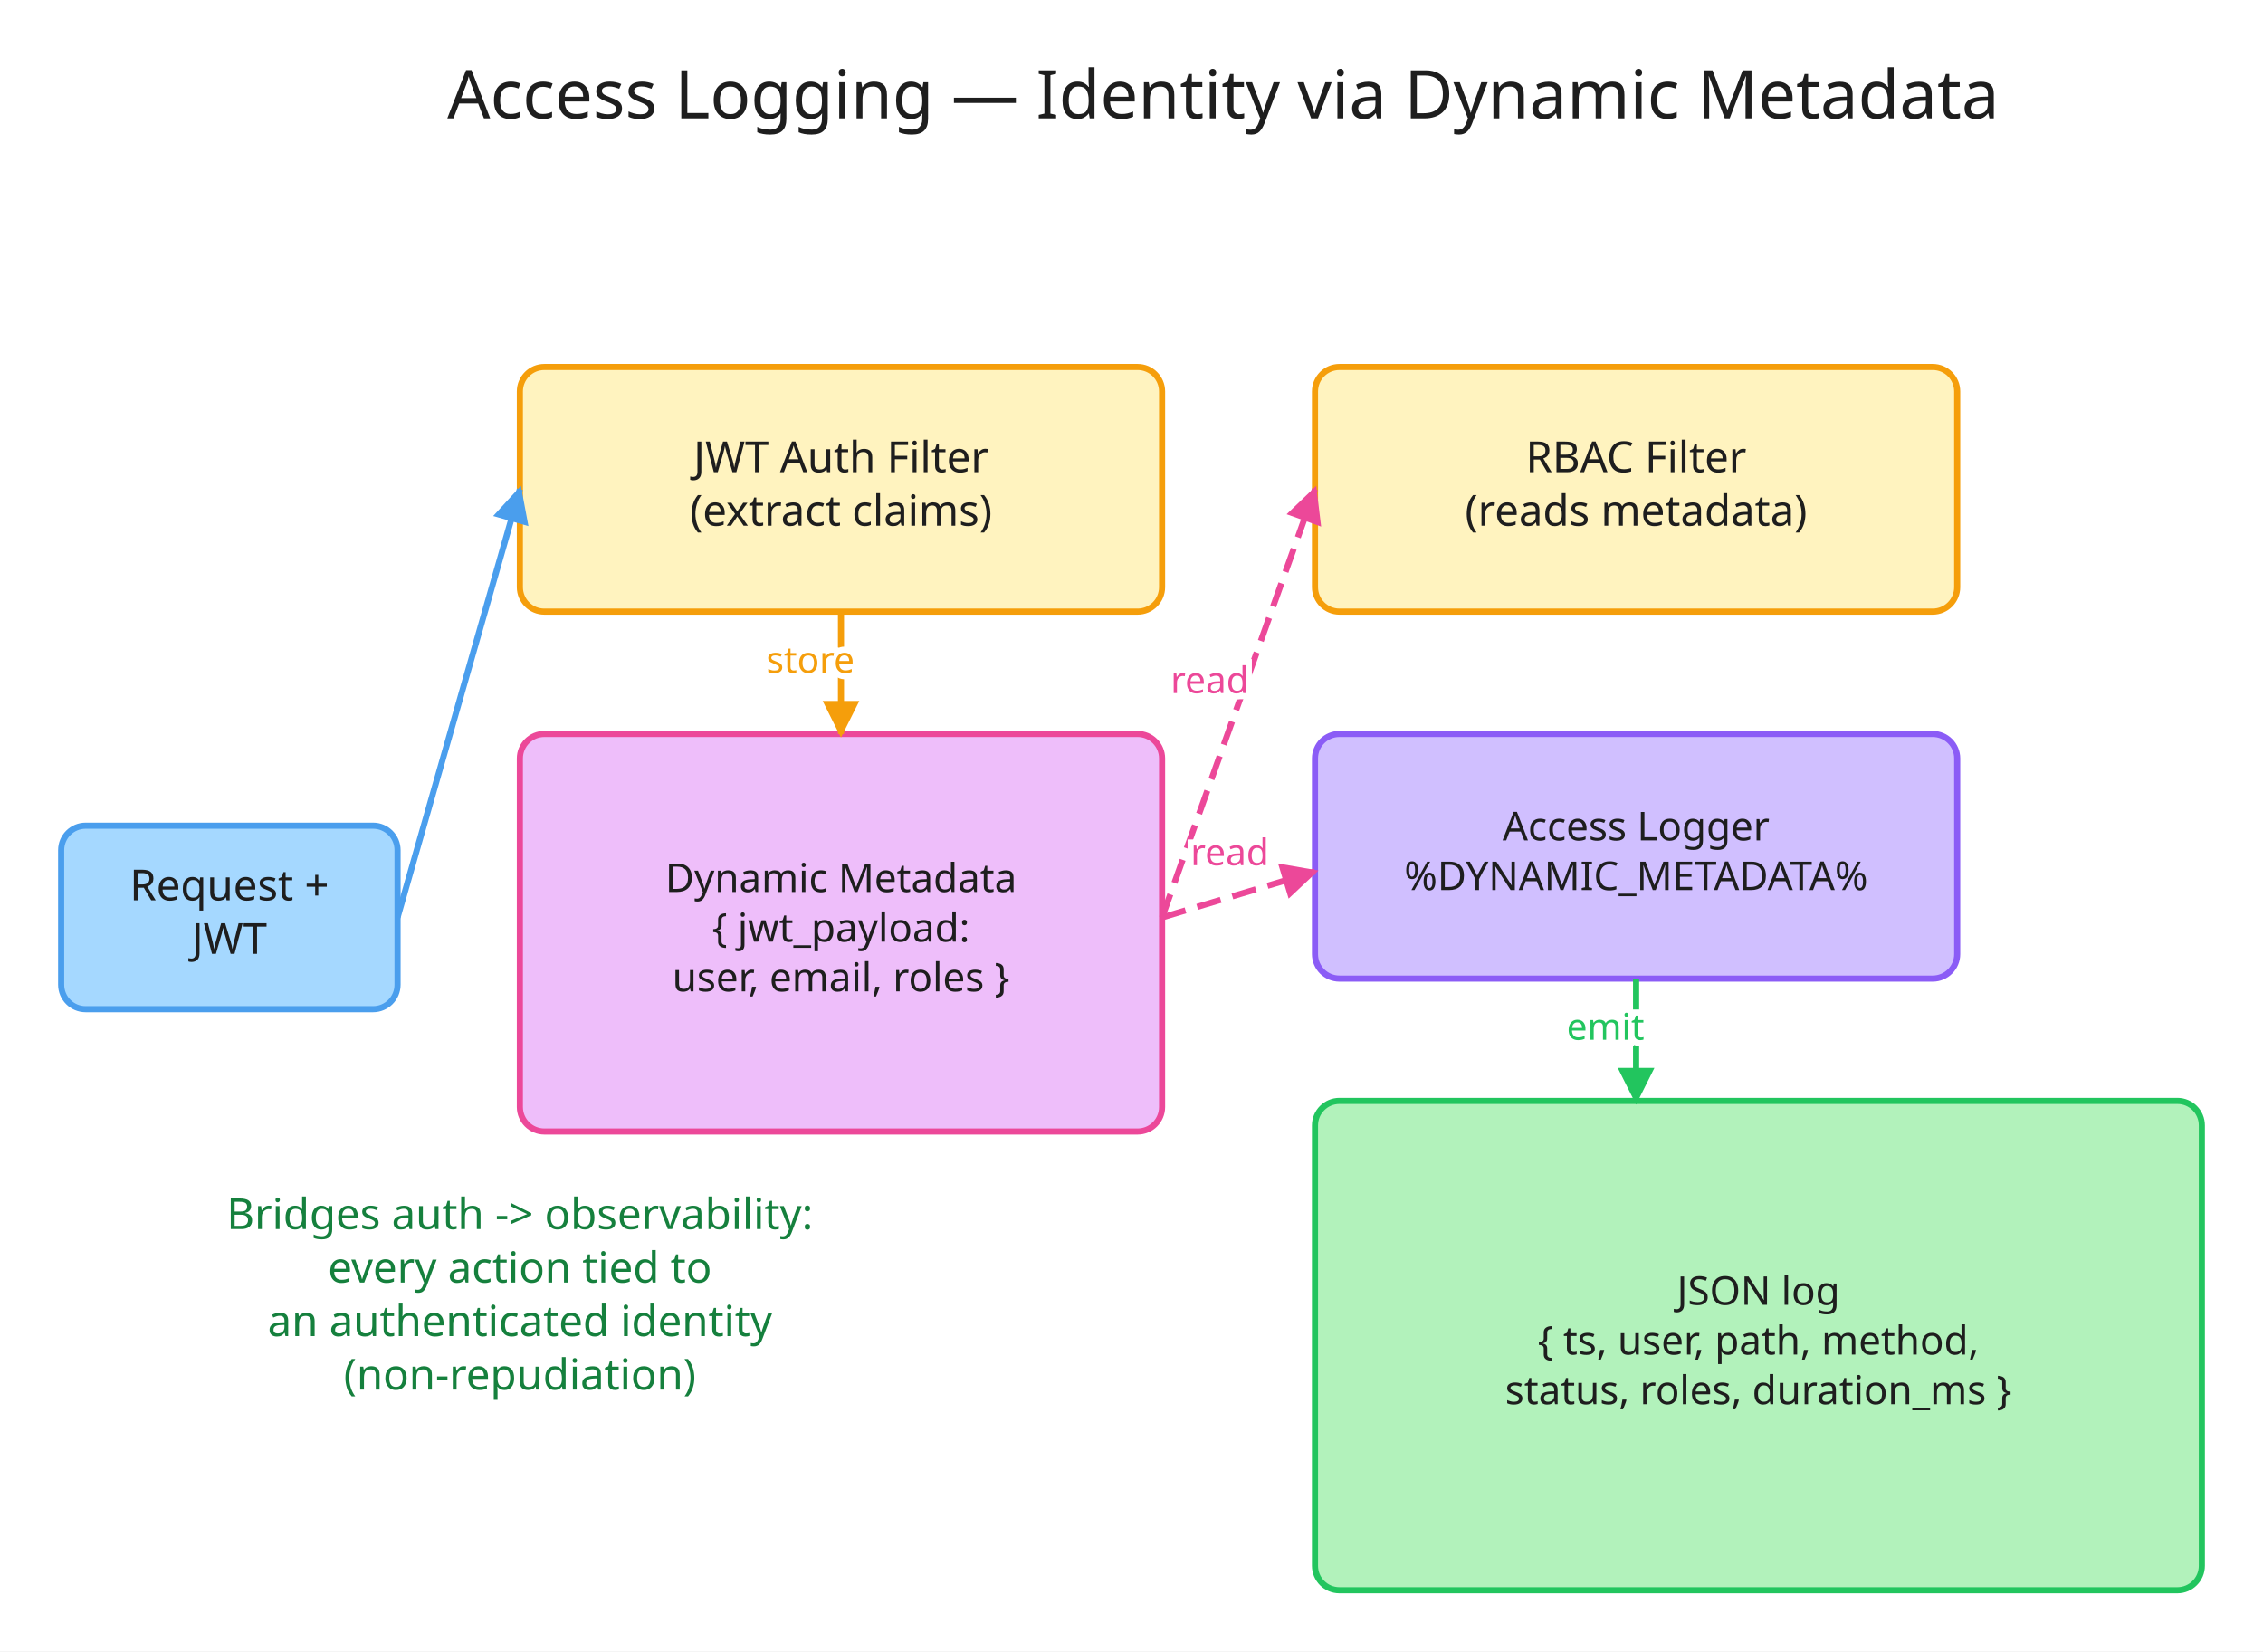
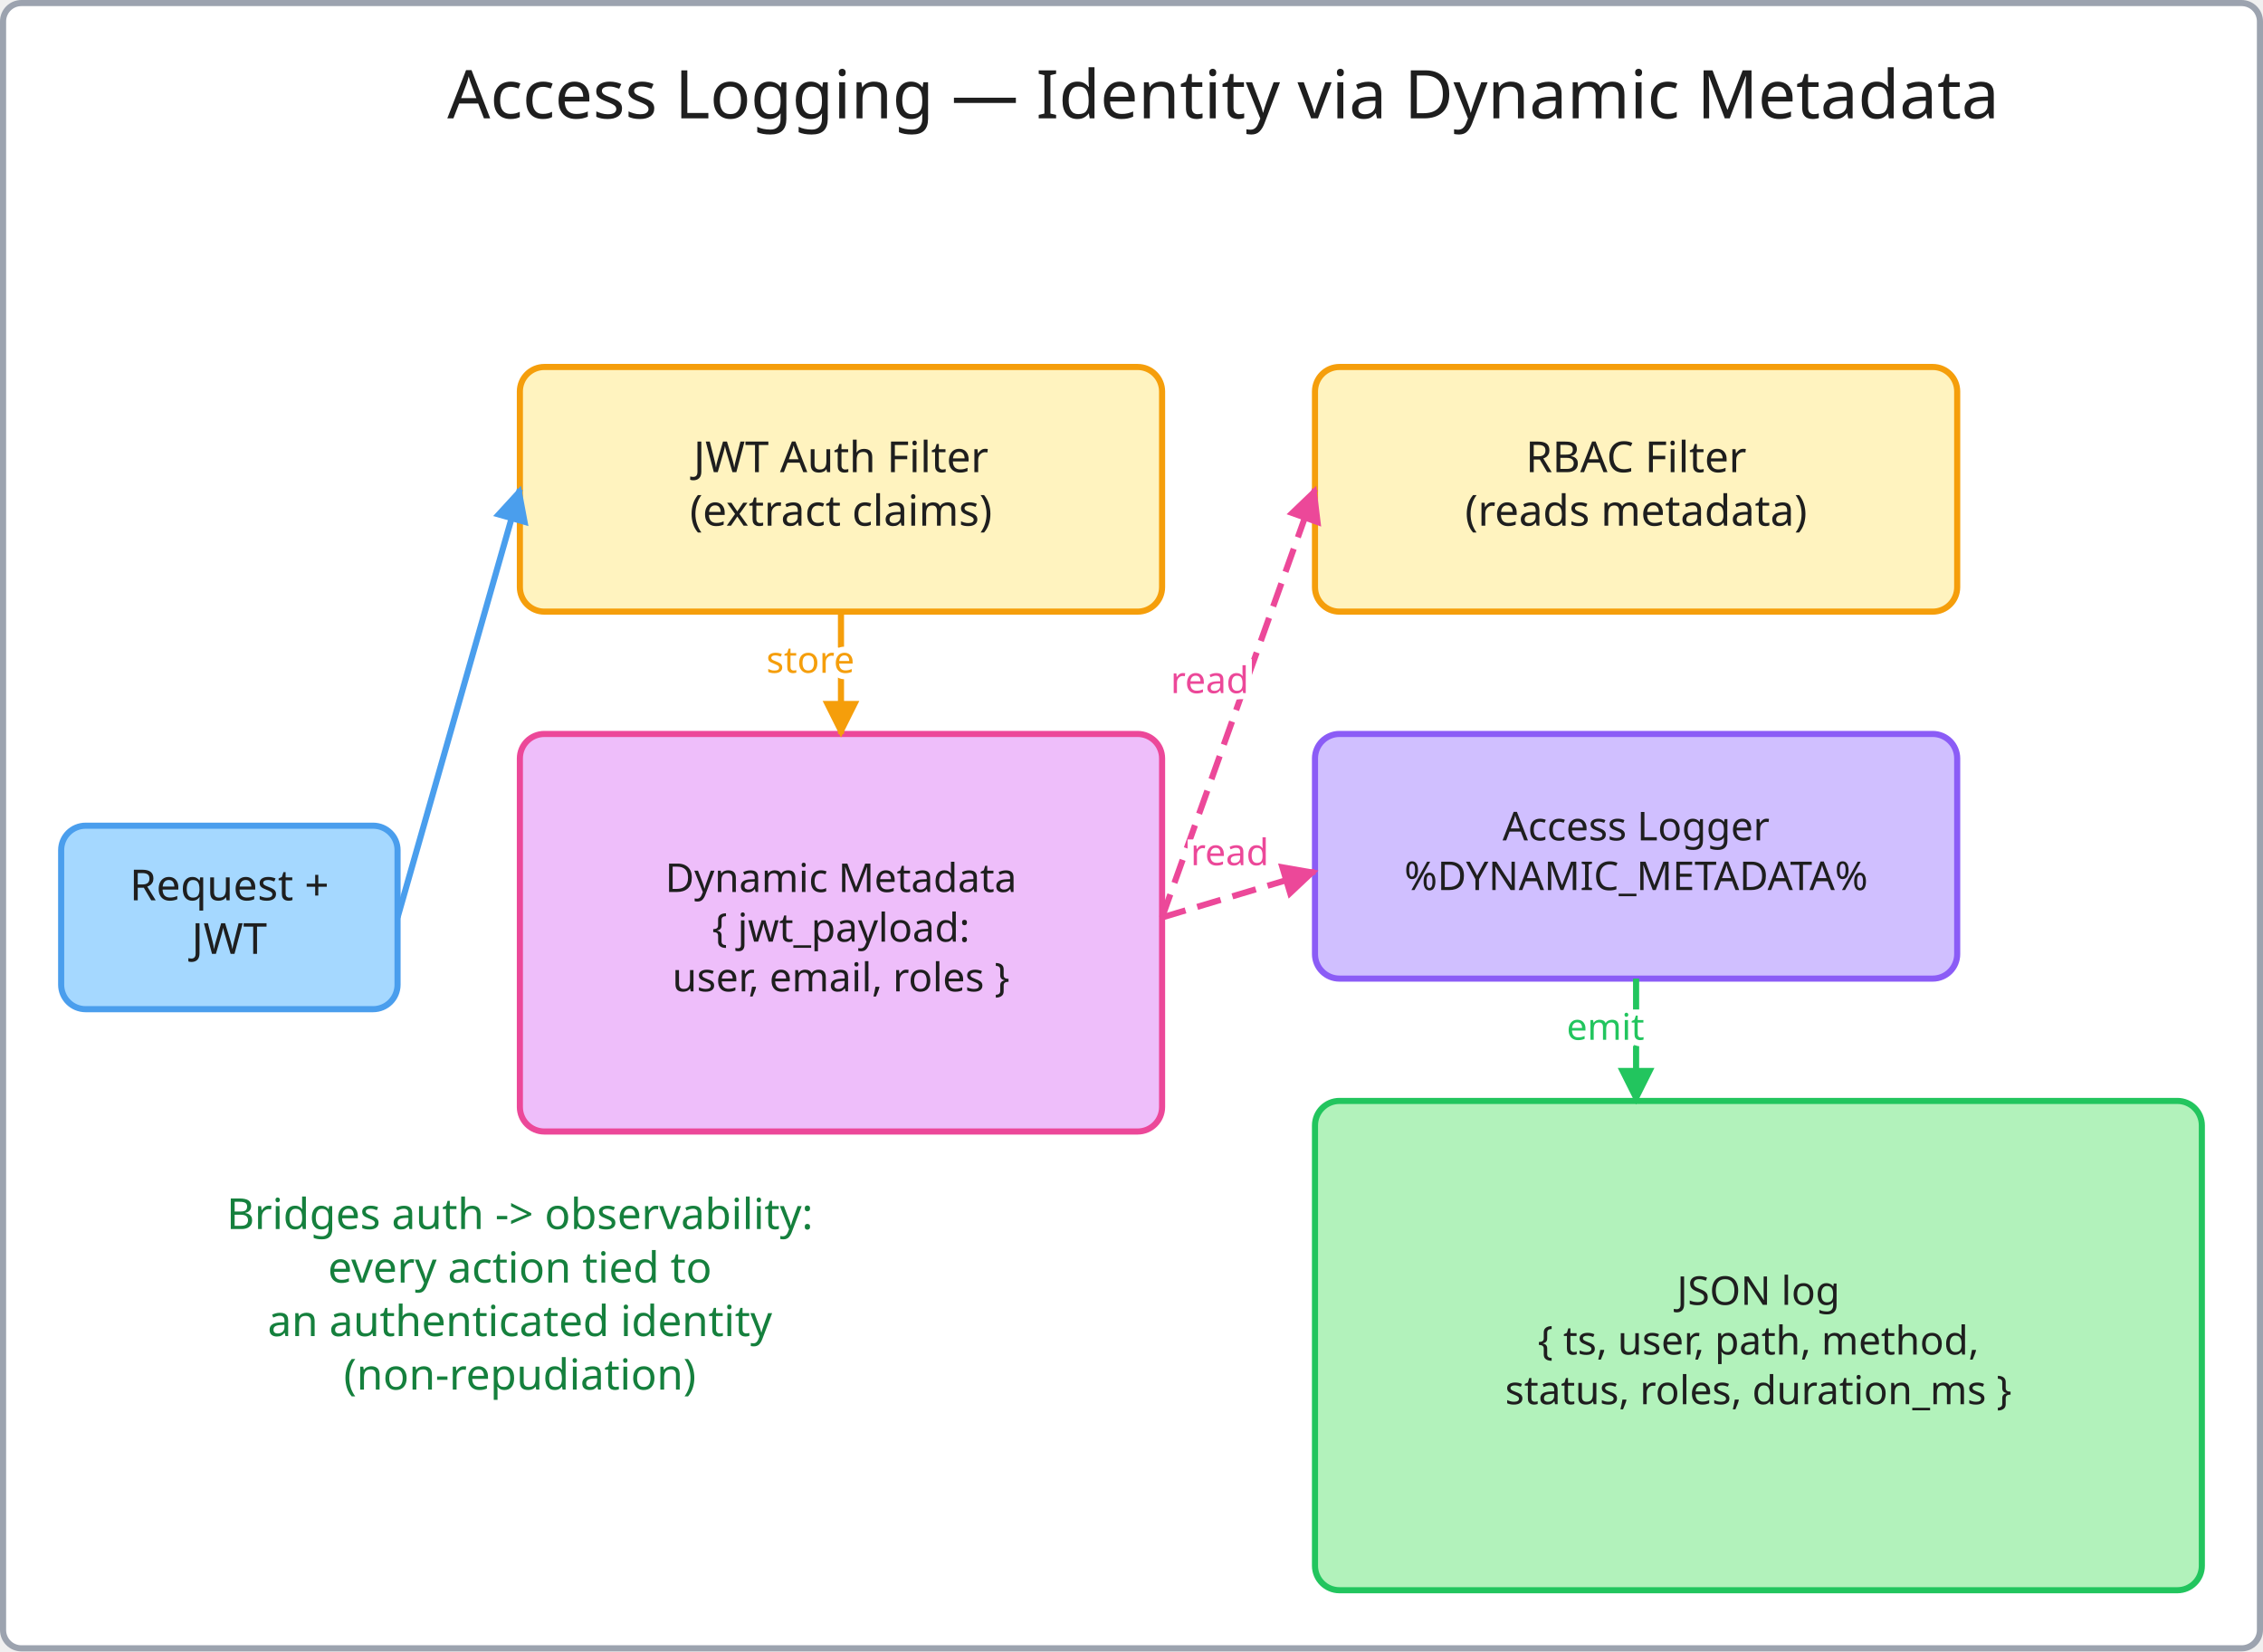
<svg xmlns="http://www.w3.org/2000/svg" viewBox="20 -10 740 540" width="740" height="540" font-family="Virgil, Comic Sans MS, sans-serif">
  <defs>
    <marker id="ah" viewBox="0 0 10 10" refX="9" refY="5" markerWidth="6" markerHeight="6" orient="auto-start-reverse">
      <path d="M0,0 L10,5 L0,10 z" fill="context-stroke" />
    </marker>
  </defs>
-   <rect x="20" y="-10" width="740" height="540" fill="#ffffff" />
+   <rect x="21" y="-9" width="738" height="538" fill="#ffffff" stroke="#9ca3af" stroke-width="2" rx="6" ry="6" />
  <text x="420.0" y="28.7" font-size="22" fill="#1e1e1e" text-anchor="middle" opacity="1.0">Access Logging — Identity via Dynamic Metadata</text>
  <rect x="40" y="260" width="110" height="60" rx="8" ry="8" fill="#a5d8ff" stroke="#4a9eed" stroke-width="2" opacity="1.0" />
  <text x="95.0" y="284.4" font-size="14" fill="#1e1e1e" text-anchor="middle">Request +</text>
  <text x="95.0" y="301.9" font-size="14" fill="#1e1e1e" text-anchor="middle">JWT</text>
  <rect x="190" y="110" width="210" height="80" rx="8" ry="8" fill="#fff3bf" stroke="#f59e0b" stroke-width="2" opacity="1.0" />
  <text x="295.0" y="144.4" font-size="14" fill="#1e1e1e" text-anchor="middle">JWT Auth Filter</text>
  <text x="295.0" y="161.9" font-size="14" fill="#1e1e1e" text-anchor="middle">(extract claims)</text>
  <rect x="190" y="230" width="210" height="130" rx="8" ry="8" fill="#eebefa" stroke="#ec4899" stroke-width="2" opacity="1.0" />
  <text x="295.0" y="281.675" font-size="13" fill="#1e1e1e" text-anchor="middle">Dynamic Metadata</text>
  <text x="295.0" y="297.925" font-size="13" fill="#1e1e1e" text-anchor="middle">{ jwt_payload:</text>
  <text x="295.0" y="314.175" font-size="13" fill="#1e1e1e" text-anchor="middle">   user, email, roles }</text>
  <rect x="450" y="110" width="210" height="80" rx="8" ry="8" fill="#fff3bf" stroke="#f59e0b" stroke-width="2" opacity="1.0" />
  <text x="555.0" y="144.4" font-size="14" fill="#1e1e1e" text-anchor="middle">RBAC Filter</text>
  <text x="555.0" y="161.9" font-size="14" fill="#1e1e1e" text-anchor="middle">(reads metadata)</text>
  <rect x="450" y="230" width="210" height="80" rx="8" ry="8" fill="#d0bfff" stroke="#8b5cf6" stroke-width="2" opacity="1.0" />
  <text x="555.0" y="264.8" font-size="13" fill="#1e1e1e" text-anchor="middle">Access Logger</text>
  <text x="555.0" y="281.05" font-size="13" fill="#1e1e1e" text-anchor="middle">%DYNAMIC_METADATA%</text>
  <rect x="450" y="350" width="290" height="160" rx="8" ry="8" fill="#b2f2bb" stroke="#22c55e" stroke-width="2" opacity="1.0" />
  <text x="595.0" y="416.675" font-size="13" fill="#1e1e1e" text-anchor="middle">JSON log</text>
  <text x="595.0" y="432.925" font-size="13" fill="#1e1e1e" text-anchor="middle">{ ts, user, path, method,</text>
  <text x="595.0" y="449.175" font-size="13" fill="#1e1e1e" text-anchor="middle">  status, roles, duration_ms }</text>
  <path d="M 150 290 L 190 150" fill="none" stroke="#4a9eed" stroke-width="2" marker-end="url(#ah)" opacity="1.0" />
  <path d="M 295 190 L 295 230" fill="none" stroke="#f59e0b" stroke-width="2" marker-end="url(#ah)" opacity="1.0" />
  <text x="285.0" y="210.0" font-size="12" fill="#ffffff" stroke="#ffffff" stroke-width="4" text-anchor="middle" paint-order="stroke">store</text>
  <text x="285.0" y="210.0" font-size="12" fill="#f59e0b" text-anchor="middle">store</text>
  <path d="M 400 290 L 450 150" fill="none" stroke="#ec4899" stroke-width="2" stroke-dasharray="8 4" marker-end="url(#ah)" opacity="1.0" />
  <text x="415.583" y="216.637" font-size="12" fill="#ffffff" stroke="#ffffff" stroke-width="4" text-anchor="middle" paint-order="stroke">read</text>
  <text x="415.583" y="216.637" font-size="12" fill="#ec4899" text-anchor="middle">read</text>
  <path d="M 400 290 L 450 275" fill="none" stroke="#ec4899" stroke-width="2" stroke-dasharray="8 4" marker-end="url(#ah)" opacity="1.0" />
  <text x="422.127" y="272.922" font-size="12" fill="#ffffff" stroke="#ffffff" stroke-width="4" text-anchor="middle" paint-order="stroke">read</text>
  <text x="422.127" y="272.922" font-size="12" fill="#ec4899" text-anchor="middle">read</text>
  <path d="M 555 310 L 555 350" fill="none" stroke="#22c55e" stroke-width="2" marker-end="url(#ah)" opacity="1.0" />
  <text x="545.0" y="330.0" font-size="12" fill="#ffffff" stroke="#ffffff" stroke-width="4" text-anchor="middle" paint-order="stroke">emit</text>
  <text x="545.0" y="330.0" font-size="12" fill="#22c55e" text-anchor="middle">emit</text>
  <text x="190.0" y="391.9" font-size="14" fill="#15803d" text-anchor="middle" opacity="1.0">Bridges auth -&gt; observability:</text>
  <text x="190.0" y="409.4" font-size="14" fill="#15803d" text-anchor="middle" opacity="1.0">every action tied to</text>
  <text x="190.0" y="426.9" font-size="14" fill="#15803d" text-anchor="middle" opacity="1.0">an authenticated identity</text>
  <text x="190.0" y="444.4" font-size="14" fill="#15803d" text-anchor="middle" opacity="1.0">(non-repudiation)</text>
</svg>
